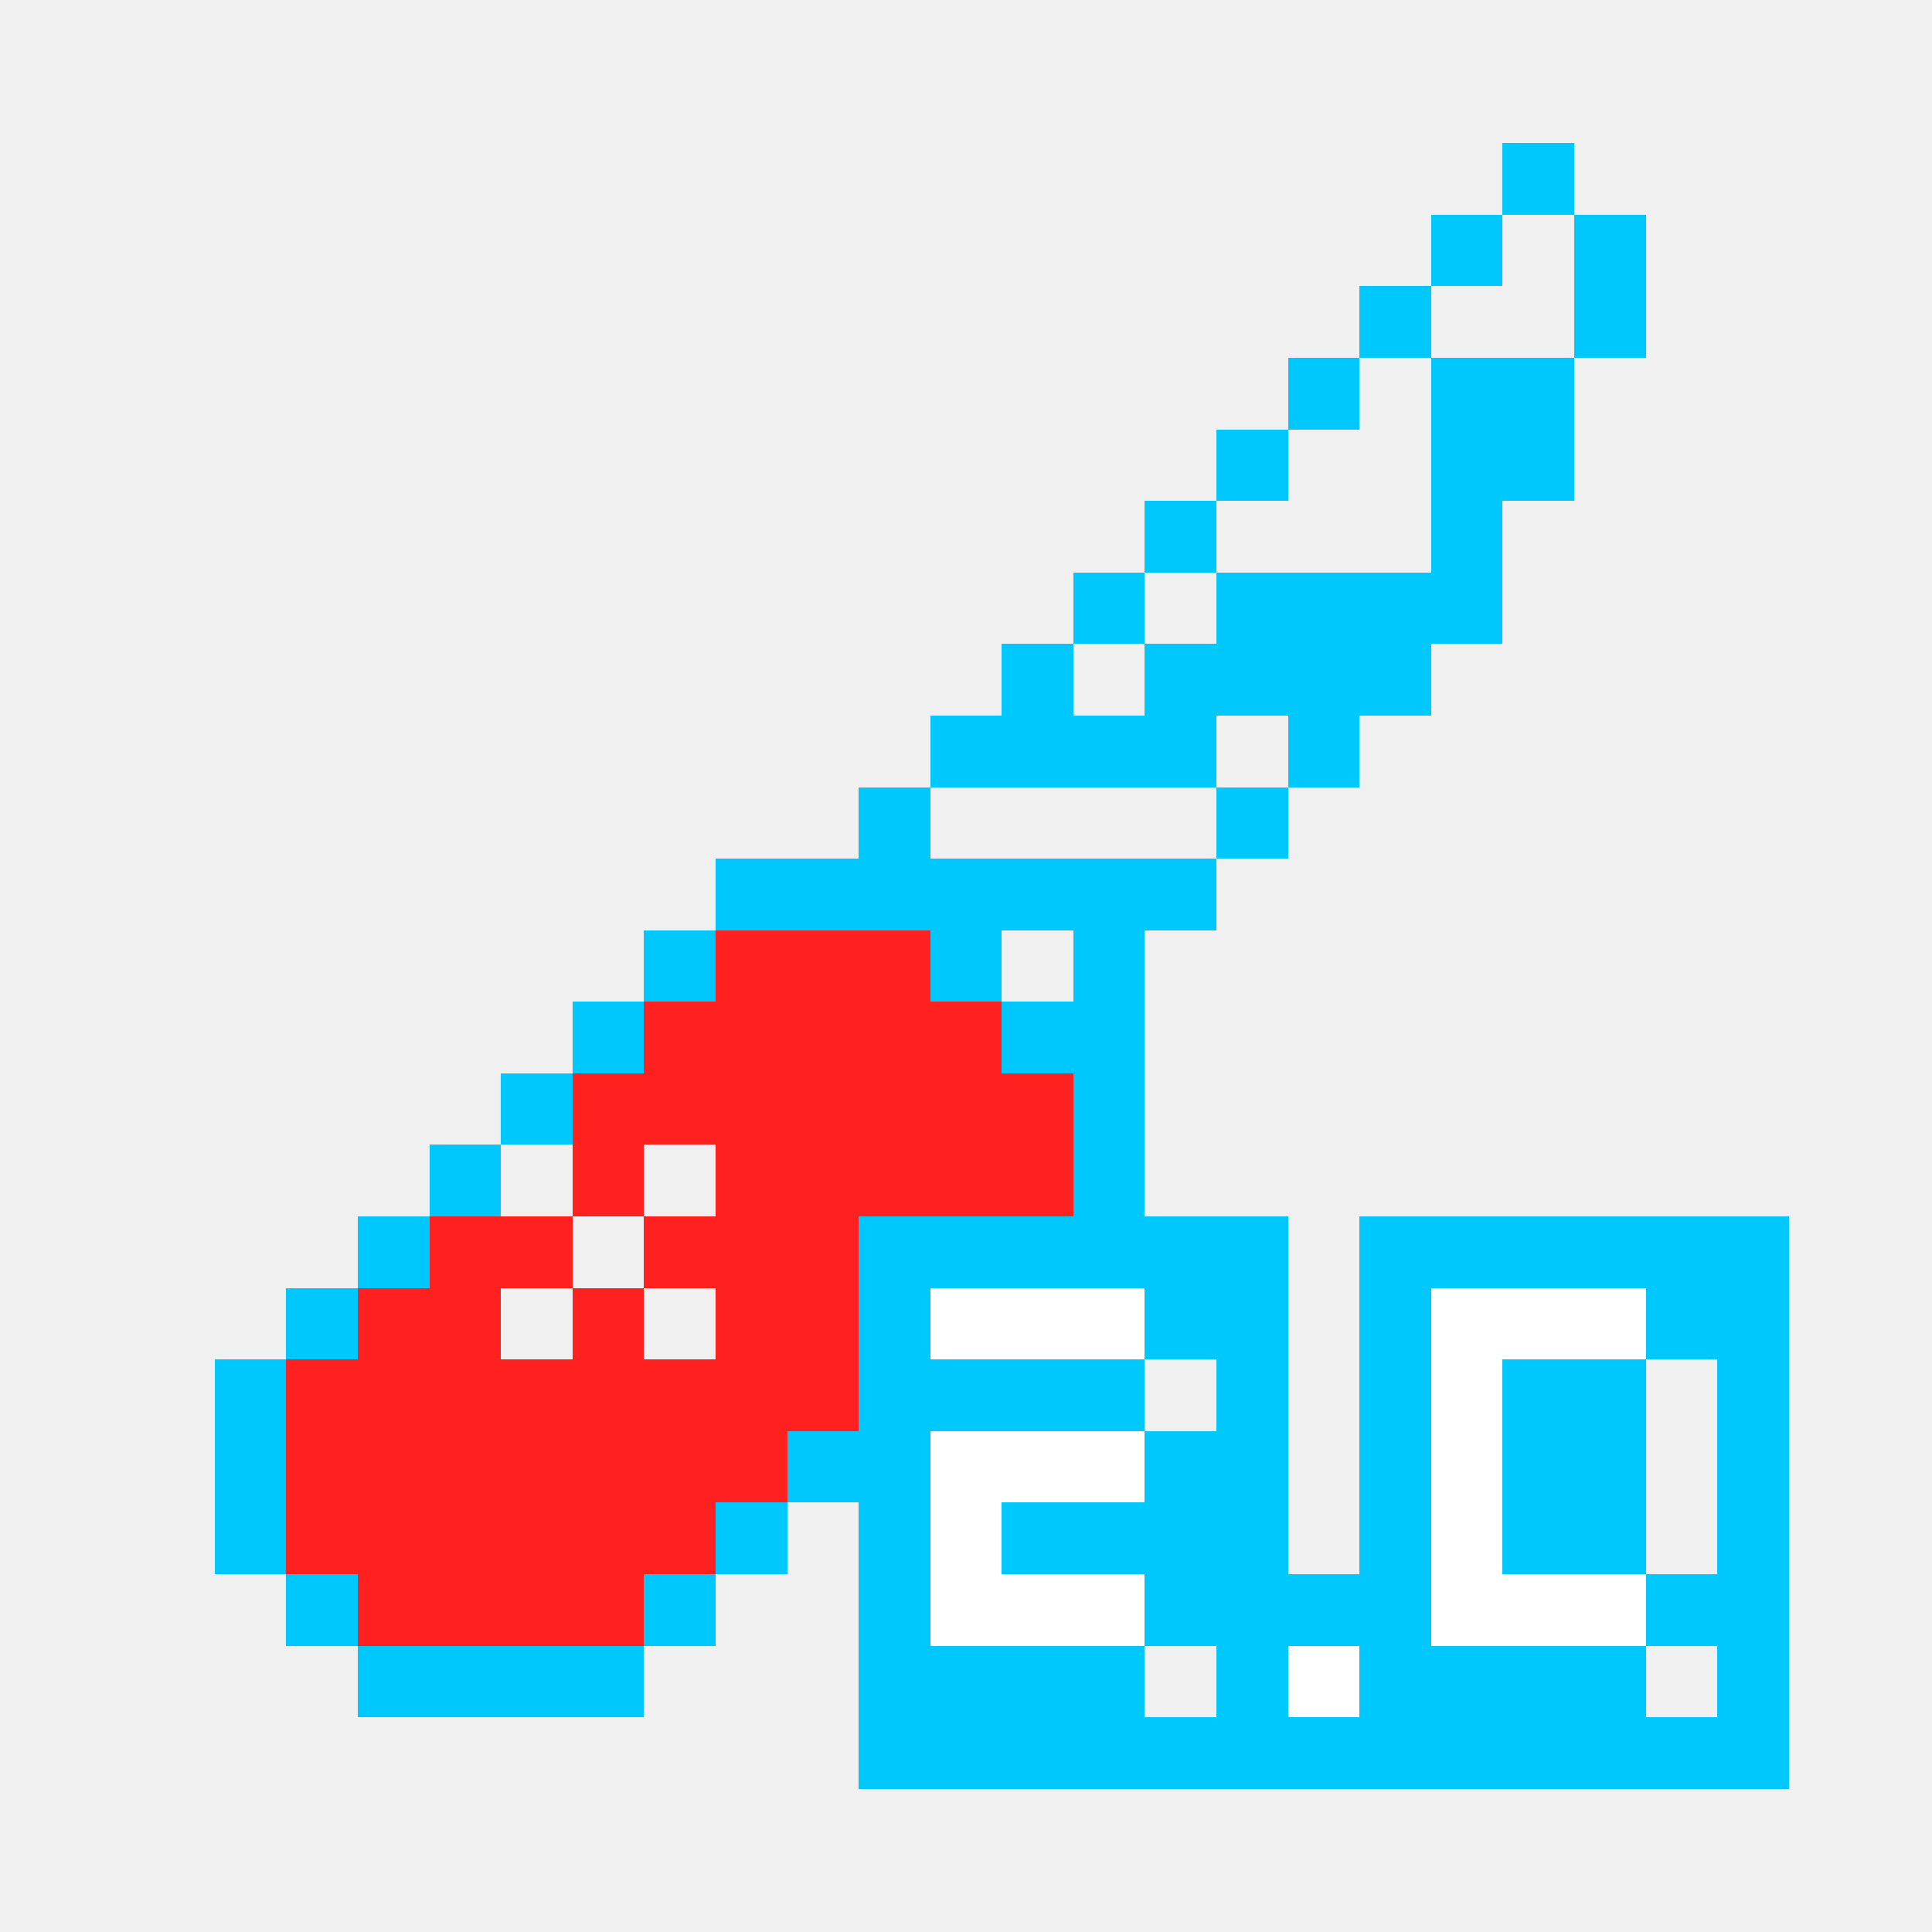
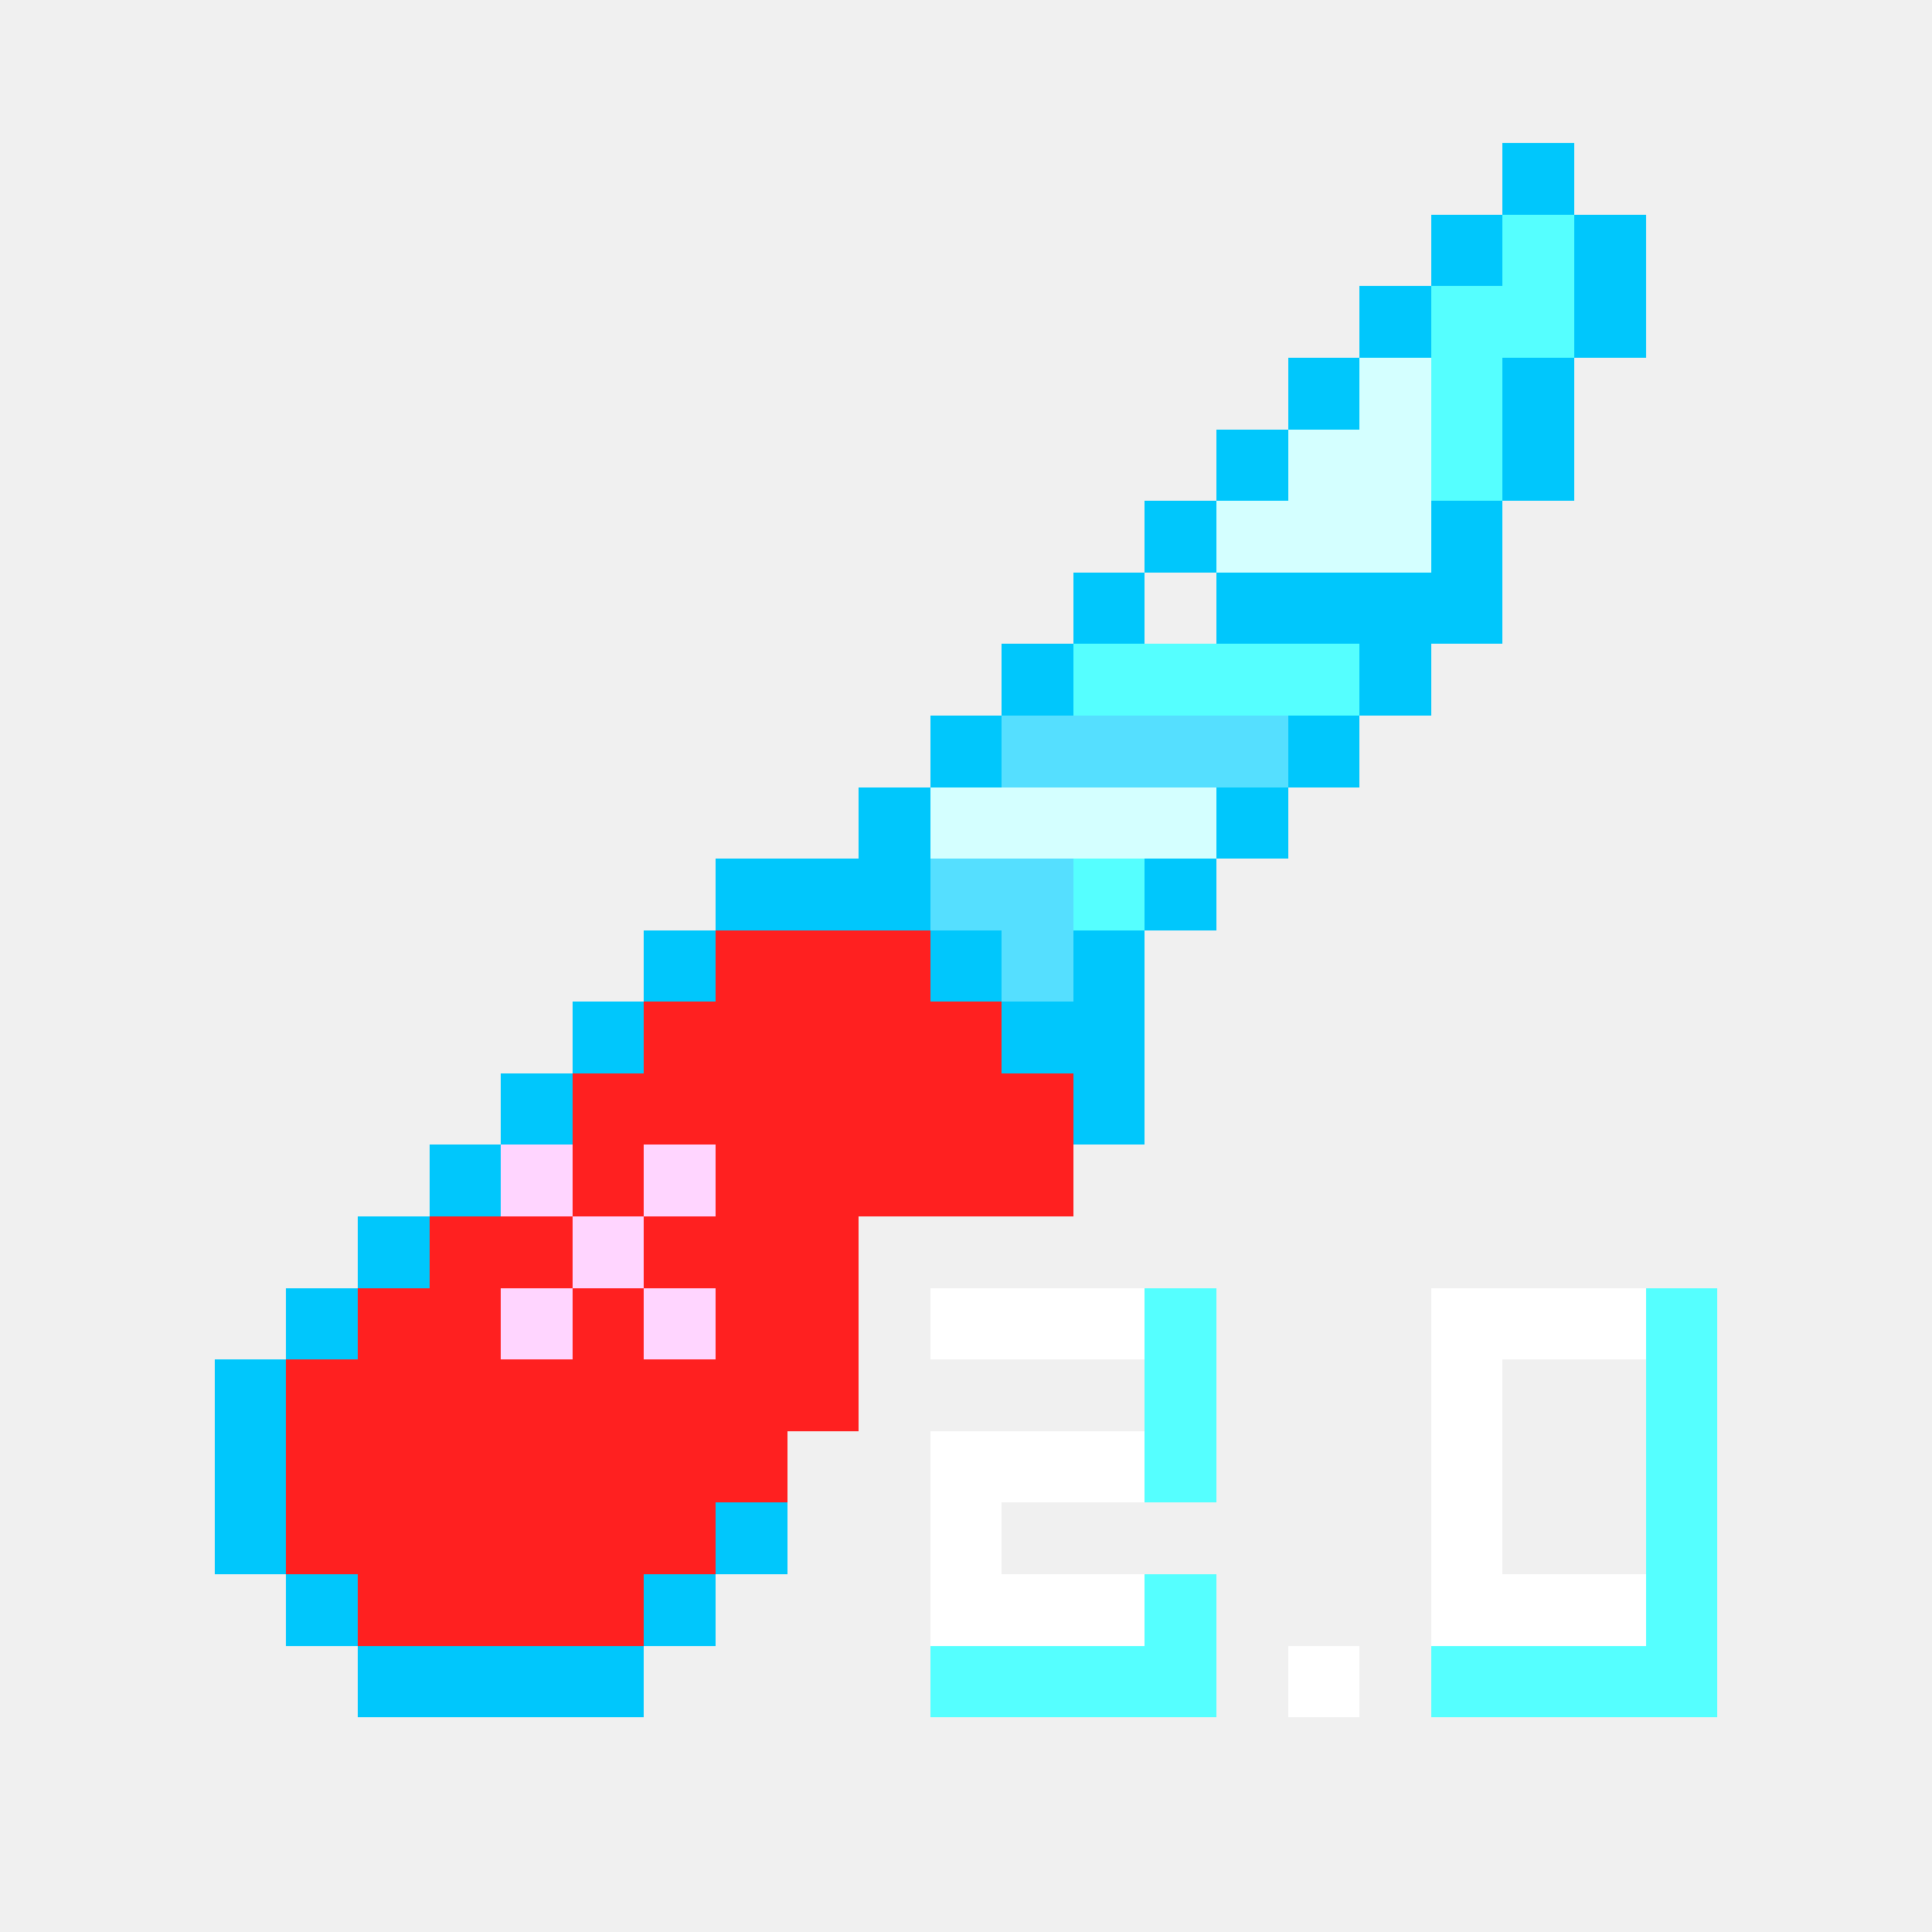
<svg xmlns="http://www.w3.org/2000/svg" viewBox="0 0 27 27" width="32" height="32" fill="#00c7fc" fill-rule="evenodd" shape-rendering="crispEdges" aria-hidden="true">
-   <path d="M16 21L16 20L13 20L13 23L16 23L16 22L14 22L14 21ZM20 5L22 5L22 3L21 3L21 4L20 4ZM20 5L19 5L19 6L18 6L18 7L17 7L17 8L20 8ZM16 20L17 20L17 19L16 19ZM20 23L23 23L23 22L21 22L21 19L23 19L23 18L20 18ZM23 22L24 22L24 19L23 19ZM12 20L12 19L11 19L11 20ZM25 17L25 25L12 25L12 21L11 21L11 22L10 22L10 23L9 23L9 24L5 24L5 23L4 23L4 22L3 22L3 19L4 19L4 18L5 18L5 17L6 17L6 16L7 16L7 15L8 15L8 14L9 14L9 13L10 13L10 12L12 12L12 11L13 11L13 10L14 10L14 9L15 9L15 8L16 8L16 7L17 7L17 6L18 6L18 5L19 5L19 4L20 4L20 3L21 3L21 2L22 2L22 3L23 3L23 5L22 5L22 7L21 7L21 9L20 9L20 10L19 10L19 11L18 11L18 12L17 12L17 13L16 13L16 17L18 17L18 22L19 22L19 17ZM10 13L10 14L9 14L9 15L8 15L8 16L7 16L7 17L6 17L6 18L5 18L5 19L4 19L4 22L5 22L5 23L7 23L7 22L8 22L8 21L9 21L9 20L10 20L10 19L11 19L11 18L12 18L12 17L15 17L15 15L14 15L14 14L13 14L13 13ZM17 8L16 8L16 9L17 9ZM10 21L11 21L11 20L10 20ZM10 21L9 21L9 22L10 22ZM13 18L13 19L16 19L16 18ZM18 11L18 10L17 10L17 11ZM16 23L16 24L17 24L17 23ZM15 9L15 10L16 10L16 9ZM18 23L18 24L19 24L19 23ZM13 11L13 12L17 12L17 11ZM23 23L23 24L24 24L24 23ZM9 22L8 22L8 23L9 23ZM15 13L14 13L14 14L15 14Z" />
+   <path d="M20 5L22 5L22 3L21 3L21 4L20 4ZM20 5L19 5L19 6L18 6L18 7L17 7L17 8L20 8ZM20 9L20 10L19 10L19 11L18 11L18 12L17 12L17 13L16 13L16 16L15 16L15 15L14 15L14 14L13 14L13 13L10 13L10 14L9 14L9 15L8 15L8 16L7 16L7 17L6 17L6 18L5 18L5 19L4 19L4 22L5 22L5 23L7 23L7 22L8 22L8 21L9 21L9 20L10 20L10 19L11 19L11 20L10 20L10 21L11 21L11 22L10 22L10 23L9 23L9 24L5 24L5 23L4 23L4 22L3 22L3 19L4 19L4 18L5 18L5 17L6 17L6 16L7 16L7 15L8 15L8 14L9 14L9 13L10 13L10 12L12 12L12 11L13 11L13 10L14 10L14 9L15 9L15 8L16 8L16 7L17 7L17 6L18 6L18 5L19 5L19 4L20 4L20 3L21 3L21 2L22 2L22 3L23 3L23 5L22 5L22 7L21 7L21 9ZM17 8L16 8L16 9L17 9ZM10 21L9 21L9 22L10 22ZM18 11L18 10L17 10L17 11ZM15 9L15 10L16 10L16 9ZM13 11L13 12L17 12L17 11ZM9 22L8 22L8 23L9 23ZM15 13L14 13L14 14L15 14Z" />
  <path fill="#ff2020" d="M6 18L7 18L7 17L8 17L8 16L9 16L9 15L10 15L10 14L11 14L11 13L13 13L13 16L12 16L12 17L11 17L11 18L9 18L9 20L8 20L8 21L7 21L7 22L4 22L4 20L5 20L5 19L6 19ZM7 18L7 19L8 19L8 18ZM8 17L8 18L9 18L9 17ZM9 17L10 17L10 16L9 16Z" />
  <path fill="#ff2020" d="M13 14L14 14L14 16L15 16L15 17L14 17L14 16L13 16L13 17L12 17L12 18L11 18L11 19L12 19L12 20L11 20L11 21L10 21L10 22L9 22L9 23L8 23L8 22L7 22L7 23L5 23L5 22L7 22L7 21L8 21L8 20L9 20L9 19L10 19L10 18L11 18L11 17L12 17L12 16L13 16ZM10 19L10 20L11 20L11 19ZM10 20L9 20L9 21L10 21ZM9 21L8 21L8 22L9 22Z" />
  <path fill="#ff2020" d="M13 16L14 16L14 15L15 15L15 16L14 16L14 17L13 17ZM7 22L8 22L8 21L9 21L9 20L10 20L10 19L11 19L11 18L12 18L12 19L11 19L11 20L10 20L10 21L9 21L9 22L8 22L8 23L7 23Z" />
  <path fill="#ff2020" d="M4 19L5 19L5 18L6 18L6 17L7 17L7 18L6 18L6 19L5 19L5 20L4 20ZM10 13L11 13L11 14L10 14L10 15L9 15L9 16L8 16L8 15L9 15L9 14L10 14Z" />
  <path fill="#ffffff" d="M18 23L19 23L19 24L18 24ZM21 22L23 22L23 23L20 23L20 18L23 18L23 19L21 19ZM14 22L16 22L16 23L13 23L13 20L16 20L16 21L14 21ZM16 18L16 19L13 19L13 18Z" />
+   <path fill="#ffd5ff" d="M9 16L10 16L10 17L9 17L9 18L10 18L10 19L9 19L9 18L8 18L8 19L7 19L7 18L8 18L8 17L7 17L7 16L8 16L8 17L9 17Z" />
+   <path fill="#55ffff" d="M21 5L21 7L20 7L20 4L21 4L21 3L22 3L22 5ZM17 21L16 21L16 18L17 18ZM20 23L23 23L23 18L24 18L24 24L20 24ZM19 9L19 10L15 10L15 9ZM13 23L16 23L16 22L17 22L17 24L13 24ZM15 12L16 12L16 13L15 13Z" />
+   <path fill="#d4ffff" d="M17 11L17 12L13 12L13 11ZM17 7L18 7L18 6L19 6L19 5L20 5L20 8L17 8Z" />
+   <path fill="#55dfff" d="M18 10L18 11L14 11L14 10ZM15 14L14 14L14 13L13 13L13 12L15 12Z" />
</svg>
